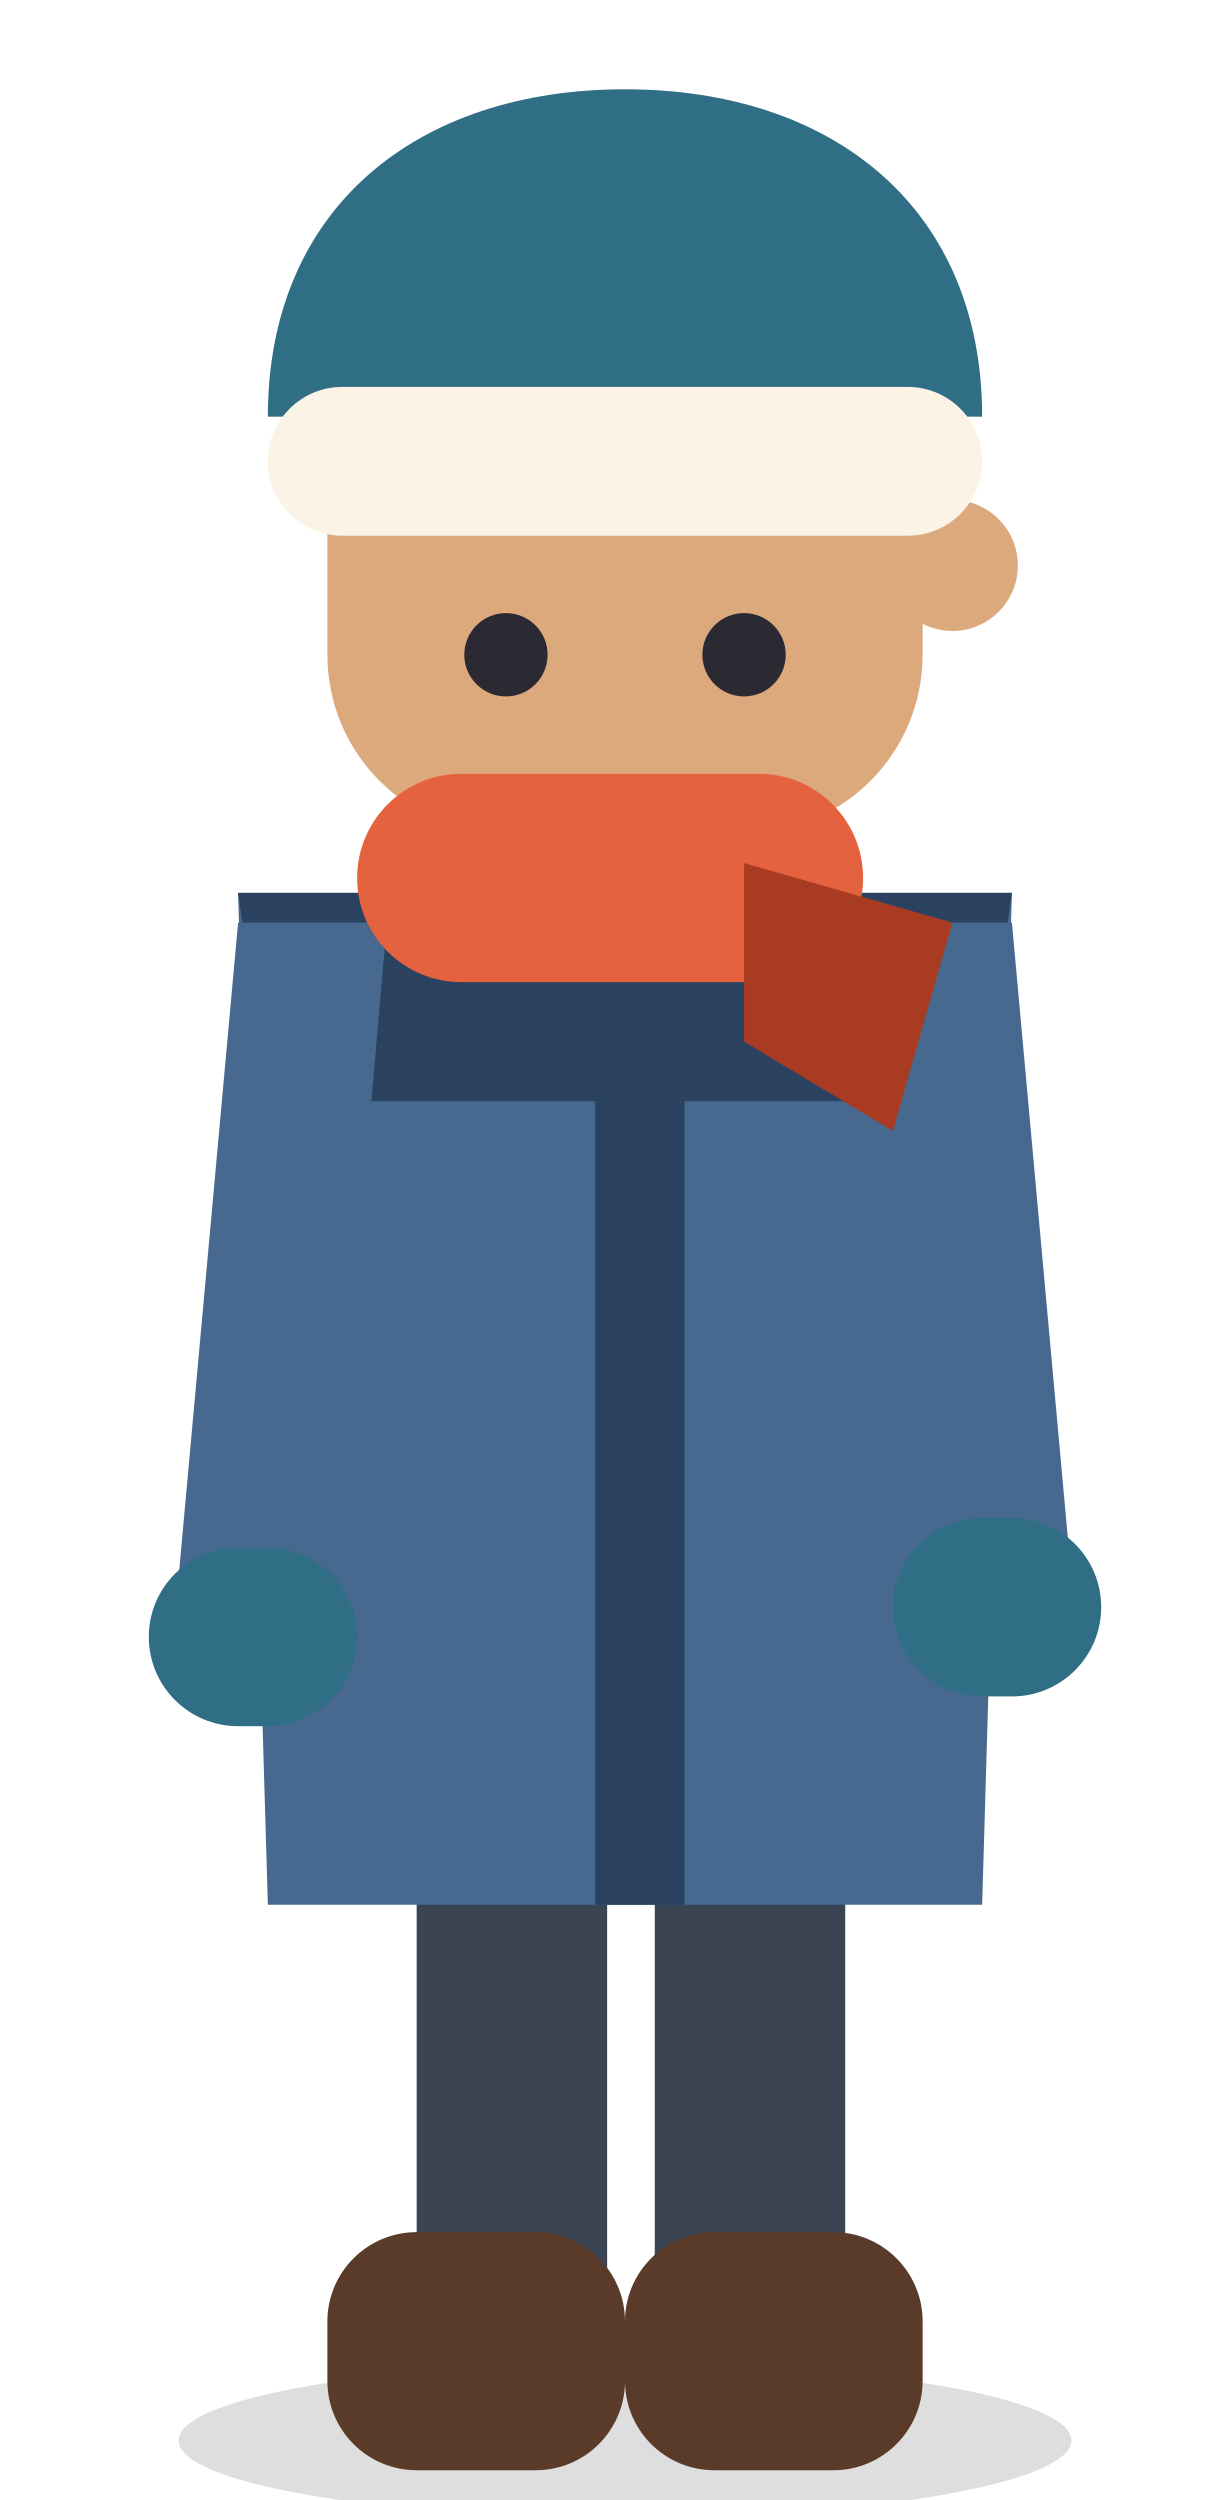
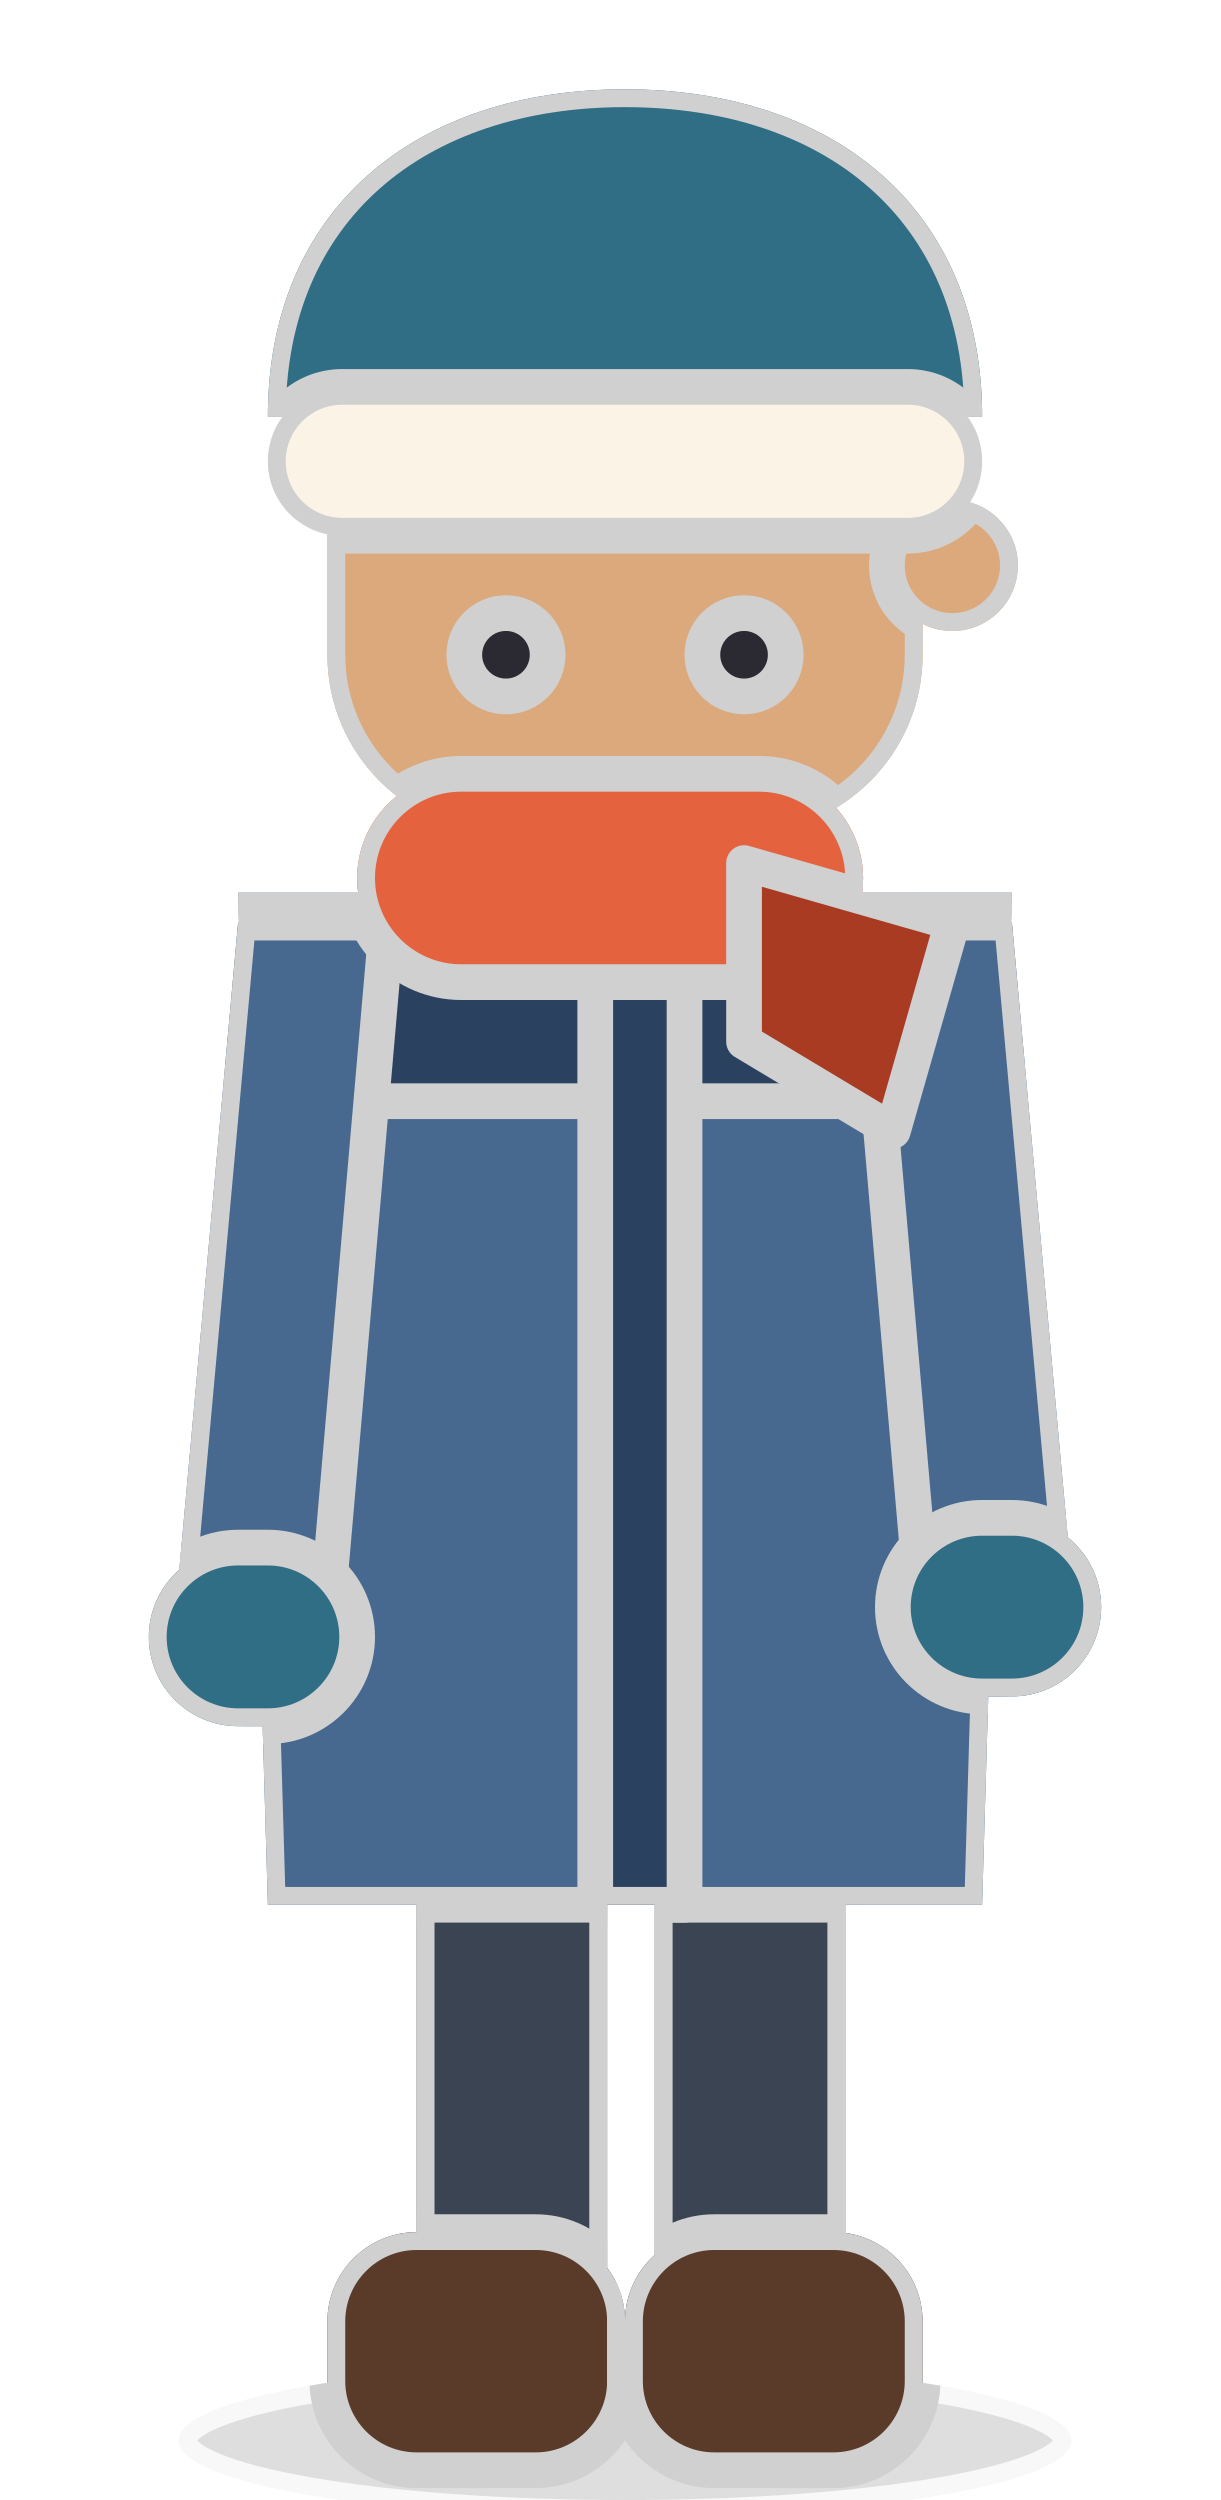
<svg xmlns="http://www.w3.org/2000/svg" width="123" height="252" viewBox="1 0 41 84">
-   <ellipse cx="22" cy="82" rx="15" ry="2.6" fill="#2B2A33" opacity="0.16" />
-   <rect x="15" y="62" width="6.4" height="16" fill="#3A4453" />
-   <rect x="23" y="62" width="6.4" height="16" fill="#3A4453" />
-   <rect x="12" y="75" width="10" height="8" rx="3" fill="#5A3A28" />
-   <rect x="22" y="75" width="10" height="8" rx="3" fill="#5A3A28" />
-   <g transform="translate(0 0) scale(1 1)">
+   <clipPath id="rim_person_man_winter_walk0">
+     <ellipse cx="22" cy="82" rx="15" ry="2.6" fill="#2B2A33" opacity="0.16" />
+     <rect x="15" y="62" width="6.4" height="16" fill="#3A4453" />
+     <rect x="23" y="62" width="6.4" height="16" fill="#3A4453" />
+     <rect x="12" y="75" width="10" height="8" rx="3" fill="#5A3A28" />
+     <rect x="22" y="75" width="10" height="8" rx="3" fill="#5A3A28" />
    <polygon points="9,30 35,30 34,64 10,64" fill="#47698F" />
    <polygon points="9,30 35,30 34,37 10,37" fill="#2A4260" />
    <polygon points="21,30 24,30 24,64 21,64" fill="#2A4260" />
    <polygon points="9,31 14,31 12,54 7,53" fill="#47698F" />
    <polygon points="30,31 35,31 37,53 32,54" fill="#47698F" />
    <rect x="6" y="52" width="7" height="6" rx="3" fill="#2F6E85" />
    <rect x="31" y="51" width="7" height="6" rx="3" fill="#2F6E85" />
    <rect x="12" y="6" width="20" height="22" rx="6" fill="#DCA97C" />
    <circle cx="33" cy="19" r="2.2" fill="#DCA97C" />
    <rect x="13" y="26" width="17" height="7" rx="3.5" fill="#E4623E" />
    <polygon points="26,29 33,31 31,38 26,35" fill="#A93B22" />
    <path d="M10 14 C10 7 15 3 22 3 C29 3 34 7 34 14 Z" fill="#2F6E85" />
    <rect x="10" y="13" width="24" height="5" rx="2.5" fill="#FBF4E6" />
    <circle cx="18" cy="22" r="1.4" fill="#2B2A33" />
    <circle cx="26" cy="22" r="1.4" fill="#2B2A33" />
+   </clipPath>
+   <g clip-path="url(#rim_person_man_winter_walk0)">
+     <ellipse stroke="#d0d0d0" stroke-width="1.2" stroke-linejoin="round" cx="22" cy="82" rx="15" ry="2.6" fill="#2B2A33" opacity="0.16" />
+     <rect stroke="#d0d0d0" stroke-width="1.2" stroke-linejoin="round" x="15" y="62" width="6.4" height="16" fill="#3A4453" />
+     <rect stroke="#d0d0d0" stroke-width="1.2" stroke-linejoin="round" x="23" y="62" width="6.4" height="16" fill="#3A4453" />
+     <rect stroke="#d0d0d0" stroke-width="1.2" stroke-linejoin="round" x="12" y="75" width="10" height="8" rx="3" fill="#5A3A28" />
+     <rect stroke="#d0d0d0" stroke-width="1.2" stroke-linejoin="round" x="22" y="75" width="10" height="8" rx="3" fill="#5A3A28" />
+     <g transform="translate(0 0) scale(1 1)">
+       <polygon stroke="#d0d0d0" stroke-width="1.2" stroke-linejoin="round" points="9,30 35,30 34,64 10,64" fill="#47698F" />
+       <polygon stroke="#d0d0d0" stroke-width="1.2" stroke-linejoin="round" points="9,30 35,30 34,37 10,37" fill="#2A4260" />
+       <polygon stroke="#d0d0d0" stroke-width="1.2" stroke-linejoin="round" points="21,30 24,30 24,64 21,64" fill="#2A4260" />
+       <polygon stroke="#d0d0d0" stroke-width="1.2" stroke-linejoin="round" points="9,31 14,31 12,54 7,53" fill="#47698F" />
+       <polygon stroke="#d0d0d0" stroke-width="1.2" stroke-linejoin="round" points="30,31 35,31 37,53 32,54" fill="#47698F" />
+       <rect stroke="#d0d0d0" stroke-width="1.2" stroke-linejoin="round" x="6" y="52" width="7" height="6" rx="3" fill="#2F6E85" />
+       <rect stroke="#d0d0d0" stroke-width="1.2" stroke-linejoin="round" x="31" y="51" width="7" height="6" rx="3" fill="#2F6E85" />
+       <rect stroke="#d0d0d0" stroke-width="1.2" stroke-linejoin="round" x="12" y="6" width="20" height="22" rx="6" fill="#DCA97C" />
+       <circle stroke="#d0d0d0" stroke-width="1.2" stroke-linejoin="round" cx="33" cy="19" r="2.2" fill="#DCA97C" />
+       <rect stroke="#d0d0d0" stroke-width="1.2" stroke-linejoin="round" x="13" y="26" width="17" height="7" rx="3.5" fill="#E4623E" />
+       <polygon stroke="#d0d0d0" stroke-width="1.2" stroke-linejoin="round" points="26,29 33,31 31,38 26,35" fill="#A93B22" />
+       <path stroke="#d0d0d0" stroke-width="1.2" stroke-linejoin="round" d="M10 14 C10 7 15 3 22 3 C29 3 34 7 34 14 Z" fill="#2F6E85" />
+       <rect stroke="#d0d0d0" stroke-width="1.2" stroke-linejoin="round" x="10" y="13" width="24" height="5" rx="2.5" fill="#FBF4E6" />
+       <circle stroke="#d0d0d0" stroke-width="1.2" stroke-linejoin="round" cx="18" cy="22" r="1.4" fill="#2B2A33" />
+       <circle stroke="#d0d0d0" stroke-width="1.2" stroke-linejoin="round" cx="26" cy="22" r="1.4" fill="#2B2A33" />
+     </g>
  </g>
</svg>
